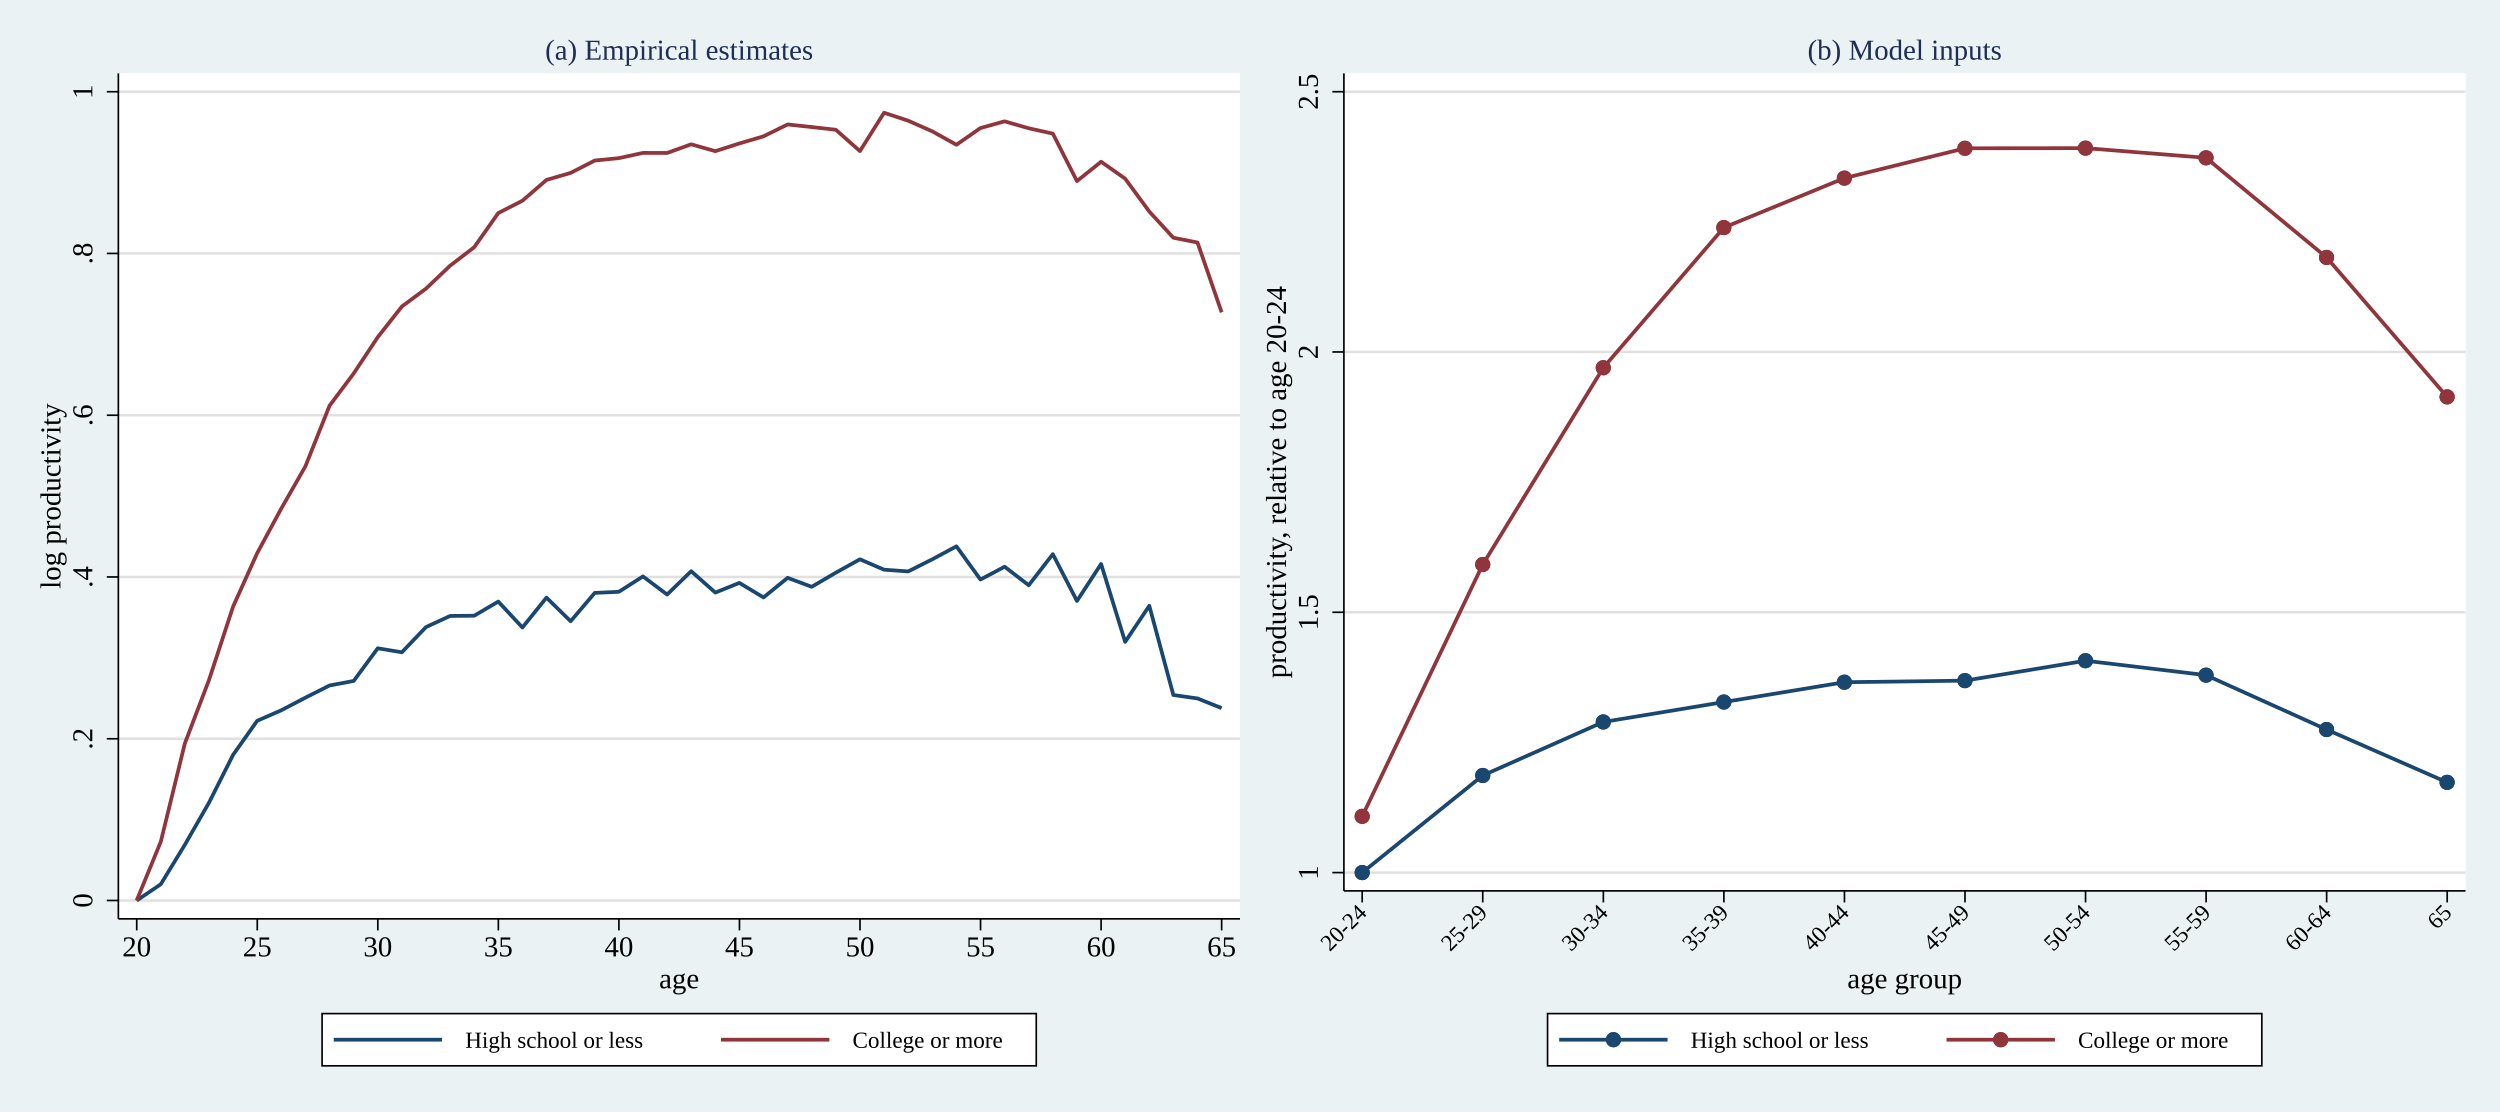
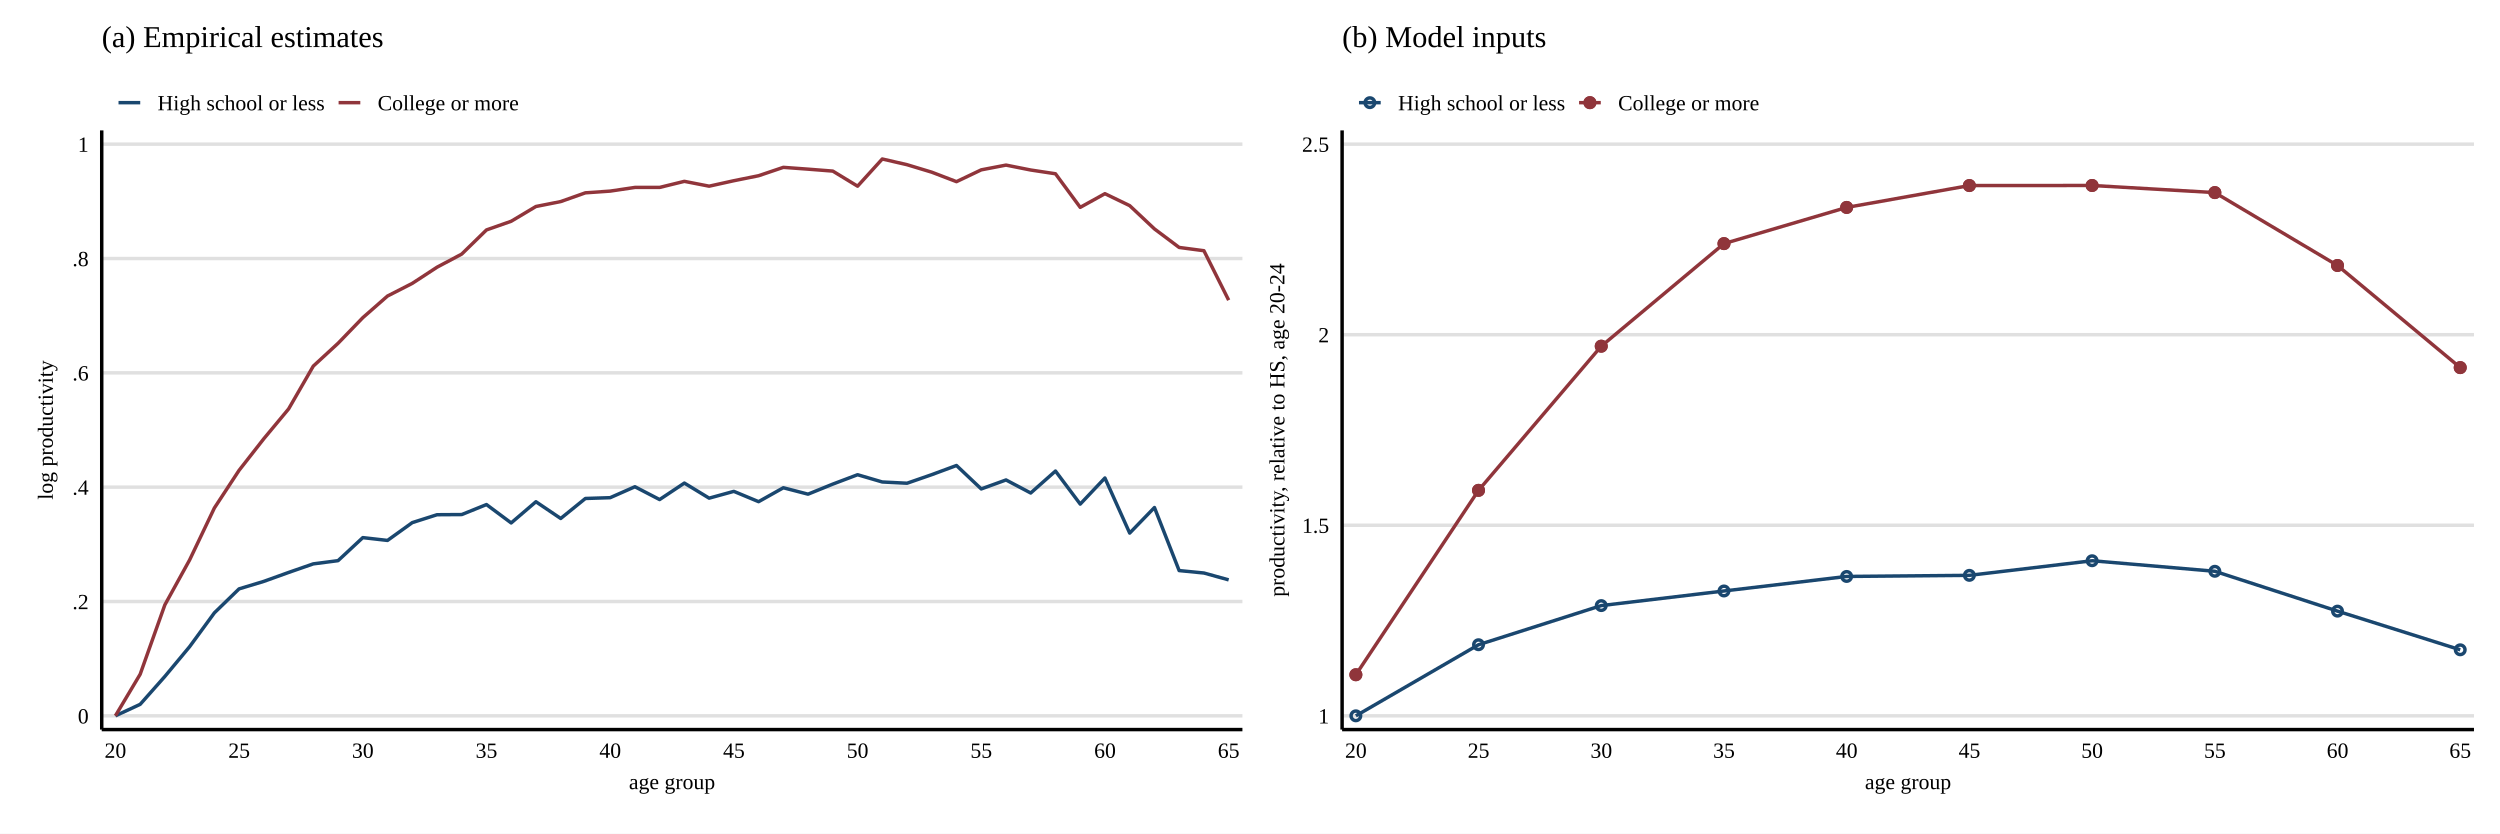
- <svg xmlns="http://www.w3.org/2000/svg" version="1.1" width="7.20in" height="3.20in" viewBox="0 0 5184 2304">
-   <rect x="0" y="0" width="5184" height="2304" style="fill:#EAF2F3;stroke:none" />
-   <rect x="0.00" y="0.00" width="5184.00" height="2304.00" style="fill:#EAF2F3" />
-   <rect x="2.30" y="2.30" width="5179.39" height="2299.39" style="fill:none;stroke:#EAF2F3;stroke-width:4.61" />
-   <rect x="50.71" y="50.71" width="2541.29" height="2202.59" style="fill:#EAF2F3" />
-   <rect x="52.43" y="52.43" width="2537.84" height="2199.13" style="fill:none;stroke:#EAF2F3;stroke-width:3.46" />
-   <rect x="245.43" y="152.12" width="2325.83" height="1753.19" style="fill:#FFFFFF" />
-   <rect x="247.16" y="153.85" width="2322.38" height="1749.74" style="fill:none;stroke:#FFFFFF;stroke-width:3.46" />
-   <line x1="245.43" y1="1867.24" x2="2571.26" y2="1867.24" style="stroke:#E0E0E0;stroke-width:5.18" />
-   <line x1="245.43" y1="1531.90" x2="2571.26" y2="1531.90" style="stroke:#E0E0E0;stroke-width:5.18" />
-   <line x1="245.43" y1="1196.39" x2="2571.26" y2="1196.39" style="stroke:#E0E0E0;stroke-width:5.18" />
-   <line x1="245.43" y1="861.04" x2="2571.26" y2="861.04" style="stroke:#E0E0E0;stroke-width:5.18" />
-   <line x1="245.43" y1="525.54" x2="2571.26" y2="525.54" style="stroke:#E0E0E0;stroke-width:5.18" />
-   <line x1="245.43" y1="190.19" x2="2571.26" y2="190.19" style="stroke:#E0E0E0;stroke-width:5.18" />
-   <path d=" M283.34 1867.40 L333.40 1833.54 L383.29 1751.73 L433.35 1664.41 L483.41 1565.11 L533.30 1494.64 L583.36 1472.77 L633.26 1446.68 L683.32 1421.41 L733.37 1412.01 L783.27 1344.30 L833.33 1352.56 L883.22 1300.39 L933.28 1277.23 L983.34 1276.74 L1033.24 1247.42 L1083.29 1301.20 L1133.19 1239.16 L1183.25 1288.24 L1233.31 1229.44 L1283.20 1227.17 L1333.26 1195.25 L1383.32 1232.84 L1433.21 1184.40 L1483.27 1228.79 L1533.17 1208.70 L1583.23 1238.83 L1633.28 1198.17 L1683.18 1216.80 L1733.24 1187.48 L1783.13 1159.78 L1833.19 1181.32 L1883.25 1184.89 L1933.15 1159.78 L1983.20 1132.88 L2033.10 1201.73 L2083.16 1175.17 L2133.22 1213.56 L2183.11 1149.08 L2233.17 1246.12 L2283.23 1169.50 L2333.12 1331.01 L2383.18 1256.17 L2433.08 1441.17 L2483.14 1448.30 L2533.19 1468.39" stroke-linejoin="round" style="fill:none;stroke:#1A476F;stroke-width:7.78" />
-   <path d=" M283.34 1867.40 L333.40 1745.42 L383.29 1541.62 L433.35 1410.07 L483.41 1257.63 L533.30 1146.98 L583.36 1054.31 L633.26 966.99 L683.32 841.28 L733.37 774.37 L783.27 699.20 L833.33 635.54 L883.22 598.60 L933.28 550.97 L983.34 512.58 L1033.24 441.78 L1083.29 416.18 L1133.19 373.09 L1183.25 358.51 L1233.31 332.92 L1283.20 327.89 L1333.26 317.04 L1383.32 317.20 L1433.21 299.22 L1483.27 313.47 L1533.17 297.44 L1583.23 282.69 L1633.28 258.07 L1683.18 263.42 L1733.24 269.09 L1783.13 313.31 L1833.19 233.77 L1883.25 250.29 L1933.15 272.33 L1983.20 300.19 L2033.10 265.52 L2083.16 251.59 L2133.22 266.01 L2183.11 277.02 L2233.17 375.52 L2283.23 335.35 L2333.12 370.50 L2383.18 438.70 L2433.08 492.97 L2483.14 502.86 L2533.19 647.69" stroke-linejoin="round" style="fill:none;stroke:#90353B;stroke-width:7.78" />
-   <line x1="245.43" y1="1905.31" x2="245.43" y2="152.12" style="stroke:#000000;stroke-width:3.46" />
-   <line x1="245.43" y1="1867.24" x2="221.45" y2="1867.24" style="stroke:#000000;stroke-width:3.46" />
-   <text x="191.40" y="1867.24" style="font-family:'Times New Roman';font-size:59.94px;fill:#000000" transform="rotate(-90 191.40,1867.24)" text-anchor="middle">0</text>
-   <line x1="245.43" y1="1531.90" x2="221.45" y2="1531.90" style="stroke:#000000;stroke-width:3.46" />
-   <text x="191.40" y="1531.90" style="font-family:'Times New Roman';font-size:59.94px;fill:#000000" transform="rotate(-90 191.40,1531.90)" text-anchor="middle">.2</text>
-   <line x1="245.43" y1="1196.39" x2="221.45" y2="1196.39" style="stroke:#000000;stroke-width:3.46" />
-   <text x="191.40" y="1196.39" style="font-family:'Times New Roman';font-size:59.94px;fill:#000000" transform="rotate(-90 191.40,1196.39)" text-anchor="middle">.4</text>
-   <line x1="245.43" y1="861.04" x2="221.45" y2="861.04" style="stroke:#000000;stroke-width:3.46" />
-   <text x="191.40" y="861.04" style="font-family:'Times New Roman';font-size:59.94px;fill:#000000" transform="rotate(-90 191.40,861.04)" text-anchor="middle">.6</text>
-   <line x1="245.43" y1="525.54" x2="221.45" y2="525.54" style="stroke:#000000;stroke-width:3.46" />
-   <text x="191.40" y="525.54" style="font-family:'Times New Roman';font-size:59.94px;fill:#000000" transform="rotate(-90 191.40,525.54)" text-anchor="middle">.8</text>
-   <line x1="245.43" y1="190.19" x2="221.45" y2="190.19" style="stroke:#000000;stroke-width:3.46" />
-   <text x="191.40" y="190.19" style="font-family:'Times New Roman';font-size:59.94px;fill:#000000" transform="rotate(-90 191.40,190.19)" text-anchor="middle">1</text>
-   <text x="125.31" y="1028.72" style="font-family:'Times New Roman';font-size:59.94px;fill:#000000" transform="rotate(-90 125.31,1028.72)" text-anchor="middle">log productivity</text>
-   <line x1="245.43" y1="1905.31" x2="2571.26" y2="1905.31" style="stroke:#000000;stroke-width:3.46" />
-   <line x1="283.50" y1="1905.31" x2="283.50" y2="1929.29" style="stroke:#000000;stroke-width:3.46" />
-   <text x="283.50" y="1983.15" style="font-family:'Times New Roman';font-size:59.94px;fill:#000000" text-anchor="middle">20</text>
-   <line x1="533.47" y1="1905.31" x2="533.47" y2="1929.29" style="stroke:#000000;stroke-width:3.46" />
-   <text x="533.47" y="1983.15" style="font-family:'Times New Roman';font-size:59.94px;fill:#000000" text-anchor="middle">25</text>
-   <line x1="783.43" y1="1905.31" x2="783.43" y2="1929.29" style="stroke:#000000;stroke-width:3.46" />
-   <text x="783.43" y="1983.15" style="font-family:'Times New Roman';font-size:59.94px;fill:#000000" text-anchor="middle">30</text>
-   <line x1="1033.40" y1="1905.31" x2="1033.40" y2="1929.29" style="stroke:#000000;stroke-width:3.46" />
-   <text x="1033.40" y="1983.15" style="font-family:'Times New Roman';font-size:59.94px;fill:#000000" text-anchor="middle">35</text>
-   <line x1="1283.36" y1="1905.31" x2="1283.36" y2="1929.29" style="stroke:#000000;stroke-width:3.46" />
-   <text x="1283.36" y="1983.15" style="font-family:'Times New Roman';font-size:59.94px;fill:#000000" text-anchor="middle">40</text>
-   <line x1="1533.33" y1="1905.31" x2="1533.33" y2="1929.29" style="stroke:#000000;stroke-width:3.46" />
-   <text x="1533.33" y="1983.15" style="font-family:'Times New Roman';font-size:59.94px;fill:#000000" text-anchor="middle">45</text>
-   <line x1="1783.30" y1="1905.31" x2="1783.30" y2="1929.29" style="stroke:#000000;stroke-width:3.46" />
-   <text x="1783.30" y="1983.15" style="font-family:'Times New Roman';font-size:59.94px;fill:#000000" text-anchor="middle">50</text>
-   <line x1="2033.26" y1="1905.31" x2="2033.26" y2="1929.29" style="stroke:#000000;stroke-width:3.46" />
-   <text x="2033.26" y="1983.15" style="font-family:'Times New Roman';font-size:59.94px;fill:#000000" text-anchor="middle">55</text>
-   <line x1="2283.23" y1="1905.31" x2="2283.23" y2="1929.29" style="stroke:#000000;stroke-width:3.46" />
-   <text x="2283.23" y="1983.15" style="font-family:'Times New Roman';font-size:59.94px;fill:#000000" text-anchor="middle">60</text>
-   <line x1="2533.19" y1="1905.31" x2="2533.19" y2="1929.29" style="stroke:#000000;stroke-width:3.46" />
-   <text x="2533.19" y="1983.15" style="font-family:'Times New Roman';font-size:59.94px;fill:#000000" text-anchor="middle">65</text>
-   <text x="1408.27" y="2049.25" style="font-family:'Times New Roman';font-size:59.94px;fill:#000000" text-anchor="middle">age</text>
-   <rect x="666.14" y="2100.04" width="1484.41" height="111.78" style="fill:#FFFFFF" />
-   <rect x="667.87" y="2101.77" width="1480.95" height="108.33" style="fill:none;stroke:#000000;stroke-width:3.46" />
-   <line x1="692.06" y1="2155.93" x2="916.60" y2="2155.93" style="stroke:#1A476F;stroke-width:7.78" />
-   <line x1="1495.10" y1="2155.93" x2="1719.79" y2="2155.93" style="stroke:#90353B;stroke-width:7.78" />
-   <text x="964.71" y="2172.75" style="font-family:'Times New Roman';font-size:47.95px;fill:#000000">High school or less</text>
-   <text x="1767.74" y="2172.75" style="font-family:'Times New Roman';font-size:47.95px;fill:#000000">College or more</text>
-   <text x="1408.27" y="123.69" style="font-family:'Times New Roman';font-size:59.94px;fill:#1E2D53" text-anchor="middle">(a) Empirical estimates</text>
-   <rect x="2592.00" y="50.71" width="2541.29" height="2202.59" style="fill:#EAF2F3" />
-   <rect x="2593.73" y="52.43" width="2537.84" height="2199.13" style="fill:none;stroke:#EAF2F3;stroke-width:3.46" />
-   <rect x="2786.72" y="152.12" width="2325.83" height="1695.19" style="fill:#FFFFFF" />
-   <rect x="2788.45" y="153.85" width="2322.38" height="1691.74" style="fill:none;stroke:#FFFFFF;stroke-width:3.46" />
-   <line x1="2786.72" y1="1809.41" x2="5112.56" y2="1809.41" style="stroke:#E0E0E0;stroke-width:5.18" />
-   <line x1="2786.72" y1="1269.61" x2="5112.56" y2="1269.61" style="stroke:#E0E0E0;stroke-width:5.18" />
-   <line x1="2786.72" y1="729.82" x2="5112.56" y2="729.82" style="stroke:#E0E0E0;stroke-width:5.18" />
-   <line x1="2786.72" y1="190.19" x2="5112.56" y2="190.19" style="stroke:#E0E0E0;stroke-width:5.18" />
-   <path d=" M2824.63 1809.41 L3074.60 1608.04 L3324.56 1497.07 L3574.53 1455.75 L3824.50 1414.61 L4074.46 1411.37 L4324.43 1370.06 L4574.39 1400.03 L4824.36 1512.78 L5074.33 1622.29" stroke-linejoin="round" style="fill:none;stroke:#1A476F;stroke-width:7.78" />
-   <circle cx="2824.63" cy="1809.41" r="15.71" style="fill:#1A476F" />
-   <circle cx="2824.63" cy="1809.41" r="13.12" style="fill:none;stroke:#1A476F;stroke-width:5.18" />
-   <circle cx="3074.60" cy="1608.04" r="15.71" style="fill:#1A476F" />
-   <circle cx="3074.60" cy="1608.04" r="13.12" style="fill:none;stroke:#1A476F;stroke-width:5.18" />
-   <circle cx="3324.56" cy="1497.07" r="15.71" style="fill:#1A476F" />
-   <circle cx="3324.56" cy="1497.07" r="13.12" style="fill:none;stroke:#1A476F;stroke-width:5.18" />
-   <circle cx="3574.53" cy="1455.75" r="15.71" style="fill:#1A476F" />
-   <circle cx="3574.53" cy="1455.75" r="13.12" style="fill:none;stroke:#1A476F;stroke-width:5.18" />
-   <circle cx="3824.50" cy="1414.61" r="15.71" style="fill:#1A476F" />
-   <circle cx="3824.50" cy="1414.61" r="13.12" style="fill:none;stroke:#1A476F;stroke-width:5.18" />
-   <circle cx="4074.46" cy="1411.37" r="15.71" style="fill:#1A476F" />
-   <circle cx="4074.46" cy="1411.37" r="13.12" style="fill:none;stroke:#1A476F;stroke-width:5.18" />
-   <circle cx="4324.43" cy="1370.06" r="15.71" style="fill:#1A476F" />
-   <circle cx="4324.43" cy="1370.06" r="13.12" style="fill:none;stroke:#1A476F;stroke-width:5.18" />
-   <circle cx="4574.39" cy="1400.03" r="15.71" style="fill:#1A476F" />
-   <circle cx="4574.39" cy="1400.03" r="13.12" style="fill:none;stroke:#1A476F;stroke-width:5.18" />
-   <circle cx="4824.36" cy="1512.78" r="15.71" style="fill:#1A476F" />
-   <circle cx="4824.36" cy="1512.78" r="13.12" style="fill:none;stroke:#1A476F;stroke-width:5.18" />
-   <circle cx="5074.33" cy="1622.29" r="15.71" style="fill:#1A476F" />
-   <circle cx="5074.33" cy="1622.29" r="13.12" style="fill:none;stroke:#1A476F;stroke-width:5.18" />
-   <path d=" M2824.63 1692.76 L3074.60 1170.63 L3324.56 762.55 L3574.53 471.91 L3824.50 369.37 L4074.46 307.48 L4324.43 307.16 L4574.39 327.25 L4824.36 533.80 L5074.33 822.97" stroke-linejoin="round" style="fill:none;stroke:#90353B;stroke-width:7.78" />
-   <circle cx="2824.63" cy="1692.76" r="15.71" style="fill:#90353B" />
-   <circle cx="2824.63" cy="1692.76" r="13.12" style="fill:none;stroke:#90353B;stroke-width:5.18" />
-   <circle cx="3074.60" cy="1170.63" r="15.71" style="fill:#90353B" />
-   <circle cx="3074.60" cy="1170.63" r="13.12" style="fill:none;stroke:#90353B;stroke-width:5.18" />
-   <circle cx="3324.56" cy="762.55" r="15.71" style="fill:#90353B" />
-   <circle cx="3324.56" cy="762.55" r="13.12" style="fill:none;stroke:#90353B;stroke-width:5.18" />
-   <circle cx="3574.53" cy="471.91" r="15.71" style="fill:#90353B" />
-   <circle cx="3574.53" cy="471.91" r="13.12" style="fill:none;stroke:#90353B;stroke-width:5.18" />
-   <circle cx="3824.50" cy="369.37" r="15.71" style="fill:#90353B" />
-   <circle cx="3824.50" cy="369.37" r="13.12" style="fill:none;stroke:#90353B;stroke-width:5.18" />
-   <circle cx="4074.46" cy="307.48" r="15.71" style="fill:#90353B" />
-   <circle cx="4074.46" cy="307.48" r="13.12" style="fill:none;stroke:#90353B;stroke-width:5.18" />
-   <circle cx="4324.43" cy="307.16" r="15.71" style="fill:#90353B" />
-   <circle cx="4324.43" cy="307.16" r="13.12" style="fill:none;stroke:#90353B;stroke-width:5.18" />
-   <circle cx="4574.39" cy="327.25" r="15.71" style="fill:#90353B" />
-   <circle cx="4574.39" cy="327.25" r="13.12" style="fill:none;stroke:#90353B;stroke-width:5.18" />
-   <circle cx="4824.36" cy="533.80" r="15.71" style="fill:#90353B" />
-   <circle cx="4824.36" cy="533.80" r="13.12" style="fill:none;stroke:#90353B;stroke-width:5.18" />
-   <circle cx="5074.33" cy="822.97" r="15.71" style="fill:#90353B" />
-   <circle cx="5074.33" cy="822.97" r="13.12" style="fill:none;stroke:#90353B;stroke-width:5.18" />
-   <line x1="2786.72" y1="1847.31" x2="2786.72" y2="152.12" style="stroke:#000000;stroke-width:3.46" />
-   <line x1="2786.72" y1="1809.41" x2="2762.75" y2="1809.41" style="stroke:#000000;stroke-width:3.46" />
-   <text x="2732.70" y="1809.41" style="font-family:'Times New Roman';font-size:59.94px;fill:#000000" transform="rotate(-90 2732.70,1809.41)" text-anchor="middle">1</text>
-   <line x1="2786.72" y1="1269.61" x2="2762.75" y2="1269.61" style="stroke:#000000;stroke-width:3.46" />
-   <text x="2732.70" y="1269.61" style="font-family:'Times New Roman';font-size:59.94px;fill:#000000" transform="rotate(-90 2732.70,1269.61)" text-anchor="middle">1.5</text>
-   <line x1="2786.72" y1="729.82" x2="2762.75" y2="729.82" style="stroke:#000000;stroke-width:3.46" />
-   <text x="2732.70" y="729.82" style="font-family:'Times New Roman';font-size:59.94px;fill:#000000" transform="rotate(-90 2732.70,729.82)" text-anchor="middle">2</text>
-   <line x1="2786.72" y1="190.19" x2="2762.75" y2="190.19" style="stroke:#000000;stroke-width:3.46" />
-   <text x="2732.70" y="190.19" style="font-family:'Times New Roman';font-size:59.94px;fill:#000000" transform="rotate(-90 2732.70,190.19)" text-anchor="middle">2.5</text>
-   <text x="2666.60" y="999.72" style="font-family:'Times New Roman';font-size:59.94px;fill:#000000" transform="rotate(-90 2666.60,999.72)" text-anchor="middle">productivity, relative to age 20-24</text>
-   <line x1="2786.72" y1="1847.31" x2="5112.56" y2="1847.31" style="stroke:#000000;stroke-width:3.46" />
-   <line x1="2824.63" y1="1847.31" x2="2824.63" y2="1871.29" style="stroke:#000000;stroke-width:3.46" />
-   <text x="2836.53" y="1895.18" style="font-family:'Times New Roman';font-size:47.95px;fill:#000000" transform="rotate(-45 2836.53,1895.18)" text-anchor="end">20-24</text>
-   <line x1="3074.60" y1="1847.31" x2="3074.60" y2="1871.29" style="stroke:#000000;stroke-width:3.46" />
-   <text x="3086.49" y="1895.18" style="font-family:'Times New Roman';font-size:47.95px;fill:#000000" transform="rotate(-45 3086.49,1895.18)" text-anchor="end">25-29</text>
-   <line x1="3324.73" y1="1847.31" x2="3324.73" y2="1871.29" style="stroke:#000000;stroke-width:3.46" />
-   <text x="3336.62" y="1895.18" style="font-family:'Times New Roman';font-size:47.95px;fill:#000000" transform="rotate(-45 3336.62,1895.18)" text-anchor="end">30-34</text>
-   <line x1="3574.69" y1="1847.31" x2="3574.69" y2="1871.29" style="stroke:#000000;stroke-width:3.46" />
-   <text x="3586.59" y="1895.18" style="font-family:'Times New Roman';font-size:47.95px;fill:#000000" transform="rotate(-45 3586.59,1895.18)" text-anchor="end">35-39</text>
-   <line x1="3824.66" y1="1847.31" x2="3824.66" y2="1871.29" style="stroke:#000000;stroke-width:3.46" />
-   <text x="3836.55" y="1895.18" style="font-family:'Times New Roman';font-size:47.95px;fill:#000000" transform="rotate(-45 3836.55,1895.18)" text-anchor="end">40-44</text>
-   <line x1="4074.62" y1="1847.31" x2="4074.62" y2="1871.29" style="stroke:#000000;stroke-width:3.46" />
-   <text x="4086.52" y="1895.18" style="font-family:'Times New Roman';font-size:47.95px;fill:#000000" transform="rotate(-45 4086.52,1895.18)" text-anchor="end">45-49</text>
-   <line x1="4324.59" y1="1847.31" x2="4324.59" y2="1871.29" style="stroke:#000000;stroke-width:3.46" />
-   <text x="4336.49" y="1895.18" style="font-family:'Times New Roman';font-size:47.95px;fill:#000000" transform="rotate(-45 4336.49,1895.18)" text-anchor="end">50-54</text>
-   <line x1="4574.56" y1="1847.31" x2="4574.56" y2="1871.29" style="stroke:#000000;stroke-width:3.46" />
-   <text x="4586.45" y="1895.18" style="font-family:'Times New Roman';font-size:47.95px;fill:#000000" transform="rotate(-45 4586.45,1895.18)" text-anchor="end">55-59</text>
-   <line x1="4824.52" y1="1847.31" x2="4824.52" y2="1871.29" style="stroke:#000000;stroke-width:3.46" />
-   <text x="4836.42" y="1895.18" style="font-family:'Times New Roman';font-size:47.95px;fill:#000000" transform="rotate(-45 4836.42,1895.18)" text-anchor="end">60-64</text>
-   <line x1="5074.49" y1="1847.31" x2="5074.49" y2="1871.29" style="stroke:#000000;stroke-width:3.46" />
-   <text x="5086.38" y="1895.18" style="font-family:'Times New Roman';font-size:47.95px;fill:#000000" transform="rotate(-45 5086.38,1895.18)" text-anchor="end">65</text>
-   <text x="3949.56" y="2049.25" style="font-family:'Times New Roman';font-size:59.94px;fill:#000000" text-anchor="middle">age group</text>
-   <rect x="3207.28" y="2100.04" width="1484.57" height="111.78" style="fill:#FFFFFF" />
-   <rect x="3209.00" y="2101.77" width="1481.11" height="108.33" style="fill:none;stroke:#000000;stroke-width:3.46" />
-   <line x1="3233.20" y1="2155.93" x2="3457.89" y2="2155.93" style="stroke:#1A476F;stroke-width:7.78" />
-   <circle cx="3345.62" cy="2155.93" r="15.71" style="fill:#1A476F" />
-   <circle cx="3345.62" cy="2155.93" r="13.12" style="fill:none;stroke:#1A476F;stroke-width:5.18" />
-   <line x1="4036.39" y1="2155.93" x2="4261.09" y2="2155.93" style="stroke:#90353B;stroke-width:7.78" />
-   <circle cx="4148.66" cy="2155.93" r="15.71" style="fill:#90353B" />
-   <circle cx="4148.66" cy="2155.93" r="13.12" style="fill:none;stroke:#90353B;stroke-width:5.18" />
-   <text x="3505.84" y="2172.75" style="font-family:'Times New Roman';font-size:47.95px;fill:#000000">High school or less</text>
-   <text x="4309.04" y="2172.75" style="font-family:'Times New Roman';font-size:47.95px;fill:#000000">College or more</text>
-   <text x="3949.56" y="123.69" style="font-family:'Times New Roman';font-size:59.94px;fill:#1E2D53" text-anchor="middle">(b) Model inputs</text>
+ <svg xmlns="http://www.w3.org/2000/svg" version="1.1" width="3.000in" height="1.000in" viewBox="0 0 2160 720">
+   <rect x="0" y="0" width="2160" height="720" style="fill:#FFFFFF;stroke:none" />
+   <rect x="0.00" y="0.00" width="2159.86" height="720.00" style="fill:#FFFFFF" />
+   <rect x="1.50" y="1.50" width="2156.86" height="717.00" style="fill:none;stroke:#FFFFFF;stroke-width:3.00" />
+   <rect x="15.86" y="15.86" width="1064.07" height="688.27" style="fill:#FFFFFF" />
+   <rect x="17.36" y="17.36" width="1061.07" height="685.27" style="fill:none;stroke:#FFFFFF;stroke-width:3.00" />
+   <rect x="87.89" y="112.66" width="985.57" height="517.69" style="fill:#FFFFFF" />
+   <rect x="89.39" y="114.16" width="982.57" height="514.69" style="fill:none;stroke:#FFFFFF;stroke-opacity:0.00;stroke-width:3.00" />
+   <line x1="87.89" y1="618.47" x2="1073.45" y2="618.47" style="stroke:#E0E0E0;stroke-width:3.00" />
+   <line x1="87.89" y1="519.71" x2="1073.45" y2="519.71" style="stroke:#E0E0E0;stroke-width:3.00" />
+   <line x1="87.89" y1="420.89" x2="1073.45" y2="420.89" style="stroke:#E0E0E0;stroke-width:3.00" />
+   <line x1="87.89" y1="322.13" x2="1073.45" y2="322.13" style="stroke:#E0E0E0;stroke-width:3.00" />
+   <line x1="87.89" y1="223.37" x2="1073.45" y2="223.37" style="stroke:#E0E0E0;stroke-width:3.00" />
+   <line x1="87.89" y1="124.55" x2="1073.45" y2="124.55" style="stroke:#E0E0E0;stroke-width:3.00" />
+   <path d=" M99.70 618.47 L121.10 608.55 L142.43 584.45 L163.82 558.73 L185.22 529.50 L206.55 508.78 L227.95 502.30 L249.35 494.60 L270.68 487.18 L292.07 484.41 L313.47 464.50 L334.80 466.93 L356.20 451.54 L377.60 444.72 L398.93 444.58 L420.32 435.94 L441.65 451.81 L463.05 433.51 L484.45 447.96 L505.78 430.68 L527.17 430.00 L548.57 420.55 L569.90 431.62 L591.30 417.38 L612.70 430.41 L634.03 424.53 L655.43 433.44 L676.82 421.43 L698.15 426.96 L719.55 418.26 L740.95 410.16 L762.28 416.43 L783.68 417.51 L805.07 410.09 L826.40 402.19 L847.80 422.44 L869.20 414.68 L890.53 425.95 L911.93 406.98 L933.32 435.54 L954.65 412.99 L976.05 460.58 L997.45 438.51 L1018.78 492.98 L1040.18 495.08 L1061.57 501.02" stroke-linejoin="round" style="fill:none;stroke:#1A476F;stroke-width:3.00" />
+   <path d=" M99.70 618.47 L121.10 582.56 L142.43 522.62 L163.82 483.80 L185.22 438.91 L206.55 406.38 L227.95 379.04 L249.35 353.32 L270.68 316.32 L292.07 296.61 L313.47 274.47 L334.80 255.77 L356.20 244.84 L377.60 230.86 L398.93 219.52 L420.32 198.66 L441.65 191.17 L463.05 178.41 L484.45 174.16 L505.78 166.60 L527.17 165.12 L548.57 161.94 L569.90 161.94 L591.30 156.68 L612.70 160.86 L634.03 156.14 L655.43 151.82 L676.82 144.59 L698.15 146.15 L719.55 147.83 L740.95 160.86 L762.28 137.37 L783.68 142.30 L805.07 148.78 L826.40 156.95 L847.80 146.75 L869.20 142.64 L890.53 146.89 L911.93 150.13 L933.32 179.16 L954.65 167.34 L976.05 177.67 L997.45 197.79 L1018.78 213.79 L1040.18 216.62 L1061.57 259.35" stroke-linejoin="round" style="fill:none;stroke:#90353B;stroke-width:3.00" />
+   <line x1="87.89" y1="630.35" x2="87.89" y2="112.66" style="stroke:#000000;stroke-width:3.00" />
+   <text x="76.61" y="625.06" style="font-family:'Times New Roman';font-size:18.77px;fill:#000000" text-anchor="end">0</text>
+   <text x="76.61" y="526.30" style="font-family:'Times New Roman';font-size:18.77px;fill:#000000" text-anchor="end">.2</text>
+   <text x="76.61" y="427.47" style="font-family:'Times New Roman';font-size:18.77px;fill:#000000" text-anchor="end">.4</text>
+   <text x="76.61" y="328.72" style="font-family:'Times New Roman';font-size:18.77px;fill:#000000" text-anchor="end">.6</text>
+   <text x="76.61" y="229.96" style="font-family:'Times New Roman';font-size:18.77px;fill:#000000" text-anchor="end">.8</text>
+   <text x="76.61" y="131.13" style="font-family:'Times New Roman';font-size:18.77px;fill:#000000" text-anchor="end">1</text>
+   <text x="45.64" y="371.54" style="font-family:'Times New Roman';font-size:18.77px;fill:#000000" transform="rotate(-90 45.64,371.54)" text-anchor="middle">log productivity</text>
+   <line x1="87.89" y1="630.35" x2="1073.45" y2="630.35" style="stroke:#000000;stroke-width:3.00" />
+   <text x="99.70" y="654.73" style="font-family:'Times New Roman';font-size:18.77px;fill:#000000" text-anchor="middle">20</text>
+   <text x="206.62" y="654.73" style="font-family:'Times New Roman';font-size:18.77px;fill:#000000" text-anchor="middle">25</text>
+   <text x="313.47" y="654.73" style="font-family:'Times New Roman';font-size:18.77px;fill:#000000" text-anchor="middle">30</text>
+   <text x="420.32" y="654.73" style="font-family:'Times New Roman';font-size:18.77px;fill:#000000" text-anchor="middle">35</text>
+   <text x="527.24" y="654.73" style="font-family:'Times New Roman';font-size:18.77px;fill:#000000" text-anchor="middle">40</text>
+   <text x="634.10" y="654.73" style="font-family:'Times New Roman';font-size:18.77px;fill:#000000" text-anchor="middle">45</text>
+   <text x="740.95" y="654.73" style="font-family:'Times New Roman';font-size:18.77px;fill:#000000" text-anchor="middle">50</text>
+   <text x="847.80" y="654.73" style="font-family:'Times New Roman';font-size:18.77px;fill:#000000" text-anchor="middle">55</text>
+   <text x="954.72" y="654.73" style="font-family:'Times New Roman';font-size:18.77px;fill:#000000" text-anchor="middle">60</text>
+   <text x="1061.57" y="654.73" style="font-family:'Times New Roman';font-size:18.77px;fill:#000000" text-anchor="middle">65</text>
+   <text x="580.64" y="681.80" style="font-family:'Times New Roman';font-size:18.77px;fill:#000000" text-anchor="middle">age group</text>
+   <rect x="94.30" y="71.22" width="341.82" height="34.97" style="fill:#FFFFFF" />
+   <rect x="95.80" y="72.72" width="338.82" height="31.97" style="fill:none;stroke:#FFFFFF;stroke-opacity:0.00;stroke-width:3.00" />
+   <line x1="102.40" y1="88.70" x2="121.16" y2="88.70" style="stroke:#1A476F;stroke-width:3.00" />
+   <line x1="292.55" y1="88.70" x2="311.31" y2="88.70" style="stroke:#90353B;stroke-width:3.00" />
+   <text x="136.15" y="95.29" style="font-family:'Times New Roman';font-size:18.77px;fill:#000000">High school or less</text>
+   <text x="326.30" y="95.29" style="font-family:'Times New Roman';font-size:18.77px;fill:#000000">College or more</text>
+   <text x="87.89" y="40.69" style="font-family:'Times New Roman';font-size:26.26px;fill:#000000">(a) Empirical estimates</text>
+   <rect x="1079.93" y="15.86" width="1064.07" height="688.27" style="fill:#FFFFFF" />
+   <rect x="1081.43" y="17.36" width="1061.07" height="685.27" style="fill:none;stroke:#FFFFFF;stroke-width:3.00" />
+   <rect x="1159.58" y="112.66" width="977.94" height="517.69" style="fill:#FFFFFF" />
+   <rect x="1161.08" y="114.16" width="974.94" height="514.69" style="fill:none;stroke:#FFFFFF;stroke-opacity:0.00;stroke-width:3.00" />
+   <line x1="1159.58" y1="618.47" x2="2137.52" y2="618.47" style="stroke:#E0E0E0;stroke-width:3.00" />
+   <line x1="1159.58" y1="453.83" x2="2137.52" y2="453.83" style="stroke:#E0E0E0;stroke-width:3.00" />
+   <line x1="1159.58" y1="289.19" x2="2137.52" y2="289.19" style="stroke:#E0E0E0;stroke-width:3.00" />
+   <line x1="1159.58" y1="124.55" x2="2137.52" y2="124.55" style="stroke:#E0E0E0;stroke-width:3.00" />
+   <path d=" M1171.46 618.47 L1277.44 557.04 L1383.48 523.23 L1489.52 510.60 L1595.50 498.05 L1701.54 497.10 L1807.58 484.48 L1913.63 493.59 L2019.60 528.02 L2125.64 561.43" stroke-linejoin="round" style="fill:none;stroke:#1A476F;stroke-width:3.00" />
+   <circle cx="1171.46" cy="618.47" r="4.12" style="fill:none;stroke:#1A476F;stroke-width:3.00" />
+   <circle cx="1277.44" cy="557.04" r="4.12" style="fill:none;stroke:#1A476F;stroke-width:3.00" />
+   <circle cx="1383.48" cy="523.23" r="4.12" style="fill:none;stroke:#1A476F;stroke-width:3.00" />
+   <circle cx="1489.52" cy="510.60" r="4.12" style="fill:none;stroke:#1A476F;stroke-width:3.00" />
+   <circle cx="1595.50" cy="498.05" r="4.12" style="fill:none;stroke:#1A476F;stroke-width:3.00" />
+   <circle cx="1701.54" cy="497.10" r="4.12" style="fill:none;stroke:#1A476F;stroke-width:3.00" />
+   <circle cx="1807.58" cy="484.48" r="4.12" style="fill:none;stroke:#1A476F;stroke-width:3.00" />
+   <circle cx="1913.63" cy="493.59" r="4.12" style="fill:none;stroke:#1A476F;stroke-width:3.00" />
+   <circle cx="2019.60" cy="528.02" r="4.12" style="fill:none;stroke:#1A476F;stroke-width:3.00" />
+   <circle cx="2125.64" cy="561.43" r="4.12" style="fill:none;stroke:#1A476F;stroke-width:3.00" />
+   <path d=" M1171.46 582.97 L1277.44 423.66 L1383.48 299.11 L1489.52 210.48 L1595.50 179.22 L1701.54 160.32 L1807.58 160.26 L1913.63 166.40 L2019.60 229.38 L2125.64 317.61" stroke-linejoin="round" style="fill:none;stroke:#90353B;stroke-width:3.00" />
+   <circle cx="1171.46" cy="582.97" r="5.62" style="fill:#90353B" />
+   <circle cx="1171.46" cy="582.97" r="4.12" style="fill:none;stroke:#90353B;stroke-width:3.00" />
+   <circle cx="1277.44" cy="423.66" r="5.62" style="fill:#90353B" />
+   <circle cx="1277.44" cy="423.66" r="4.12" style="fill:none;stroke:#90353B;stroke-width:3.00" />
+   <circle cx="1383.48" cy="299.11" r="5.62" style="fill:#90353B" />
+   <circle cx="1383.48" cy="299.11" r="4.12" style="fill:none;stroke:#90353B;stroke-width:3.00" />
+   <circle cx="1489.52" cy="210.48" r="5.62" style="fill:#90353B" />
+   <circle cx="1489.52" cy="210.48" r="4.12" style="fill:none;stroke:#90353B;stroke-width:3.00" />
+   <circle cx="1595.50" cy="179.22" r="5.62" style="fill:#90353B" />
+   <circle cx="1595.50" cy="179.22" r="4.12" style="fill:none;stroke:#90353B;stroke-width:3.00" />
+   <circle cx="1701.54" cy="160.32" r="5.62" style="fill:#90353B" />
+   <circle cx="1701.54" cy="160.32" r="4.12" style="fill:none;stroke:#90353B;stroke-width:3.00" />
+   <circle cx="1807.58" cy="160.26" r="5.62" style="fill:#90353B" />
+   <circle cx="1807.58" cy="160.26" r="4.12" style="fill:none;stroke:#90353B;stroke-width:3.00" />
+   <circle cx="1913.63" cy="166.40" r="5.62" style="fill:#90353B" />
+   <circle cx="1913.63" cy="166.40" r="4.12" style="fill:none;stroke:#90353B;stroke-width:3.00" />
+   <circle cx="2019.60" cy="229.38" r="5.62" style="fill:#90353B" />
+   <circle cx="2019.60" cy="229.38" r="4.12" style="fill:none;stroke:#90353B;stroke-width:3.00" />
+   <circle cx="2125.64" cy="317.61" r="5.62" style="fill:#90353B" />
+   <circle cx="2125.64" cy="317.61" r="4.12" style="fill:none;stroke:#90353B;stroke-width:3.00" />
+   <line x1="1159.58" y1="630.35" x2="1159.58" y2="112.66" style="stroke:#000000;stroke-width:3.00" />
+   <text x="1148.38" y="625.06" style="font-family:'Times New Roman';font-size:18.77px;fill:#000000" text-anchor="end">1</text>
+   <text x="1148.38" y="460.42" style="font-family:'Times New Roman';font-size:18.77px;fill:#000000" text-anchor="end">1.5</text>
+   <text x="1148.38" y="295.77" style="font-family:'Times New Roman';font-size:18.77px;fill:#000000" text-anchor="end">2</text>
+   <text x="1148.38" y="131.13" style="font-family:'Times New Roman';font-size:18.77px;fill:#000000" text-anchor="end">2.5</text>
+   <text x="1109.71" y="371.54" style="font-family:'Times New Roman';font-size:18.77px;fill:#000000" transform="rotate(-90 1109.71,371.54)" text-anchor="middle">productivity, relative to HS, age 20-24</text>
+   <line x1="1159.58" y1="630.35" x2="2137.52" y2="630.35" style="stroke:#000000;stroke-width:3.00" />
+   <text x="1171.46" y="654.73" style="font-family:'Times New Roman';font-size:18.77px;fill:#000000" text-anchor="middle">20</text>
+   <text x="1277.51" y="654.73" style="font-family:'Times New Roman';font-size:18.77px;fill:#000000" text-anchor="middle">25</text>
+   <text x="1383.55" y="654.73" style="font-family:'Times New Roman';font-size:18.77px;fill:#000000" text-anchor="middle">30</text>
+   <text x="1489.52" y="654.73" style="font-family:'Times New Roman';font-size:18.77px;fill:#000000" text-anchor="middle">35</text>
+   <text x="1595.57" y="654.73" style="font-family:'Times New Roman';font-size:18.77px;fill:#000000" text-anchor="middle">40</text>
+   <text x="1701.61" y="654.73" style="font-family:'Times New Roman';font-size:18.77px;fill:#000000" text-anchor="middle">45</text>
+   <text x="1807.58" y="654.73" style="font-family:'Times New Roman';font-size:18.77px;fill:#000000" text-anchor="middle">50</text>
+   <text x="1913.63" y="654.73" style="font-family:'Times New Roman';font-size:18.77px;fill:#000000" text-anchor="middle">55</text>
+   <text x="2019.67" y="654.73" style="font-family:'Times New Roman';font-size:18.77px;fill:#000000" text-anchor="middle">60</text>
+   <text x="2125.64" y="654.73" style="font-family:'Times New Roman';font-size:18.77px;fill:#000000" text-anchor="middle">65</text>
+   <text x="1648.55" y="681.80" style="font-family:'Times New Roman';font-size:18.77px;fill:#000000" text-anchor="middle">age group</text>
+   <rect x="1166.06" y="71.22" width="341.82" height="34.97" style="fill:#FFFFFF" />
+   <rect x="1167.56" y="72.72" width="338.82" height="31.97" style="fill:none;stroke:#FFFFFF;stroke-opacity:0.00;stroke-width:3.00" />
+   <line x1="1174.16" y1="88.70" x2="1192.93" y2="88.70" style="stroke:#1A476F;stroke-width:3.00" />
+   <circle cx="1183.55" cy="88.70" r="4.12" style="fill:none;stroke:#1A476F;stroke-width:3.00" />
+   <line x1="1364.31" y1="88.70" x2="1383.08" y2="88.70" style="stroke:#90353B;stroke-width:3.00" />
+   <circle cx="1373.69" cy="88.70" r="5.62" style="fill:#90353B" />
+   <circle cx="1373.69" cy="88.70" r="4.12" style="fill:none;stroke:#90353B;stroke-width:3.00" />
+   <text x="1207.91" y="95.29" style="font-family:'Times New Roman';font-size:18.77px;fill:#000000">High school or less</text>
+   <text x="1398.06" y="95.29" style="font-family:'Times New Roman';font-size:18.77px;fill:#000000">College or more</text>
+   <text x="1159.58" y="40.69" style="font-family:'Times New Roman';font-size:26.26px;fill:#000000">(b) Model inputs</text>
</svg>
